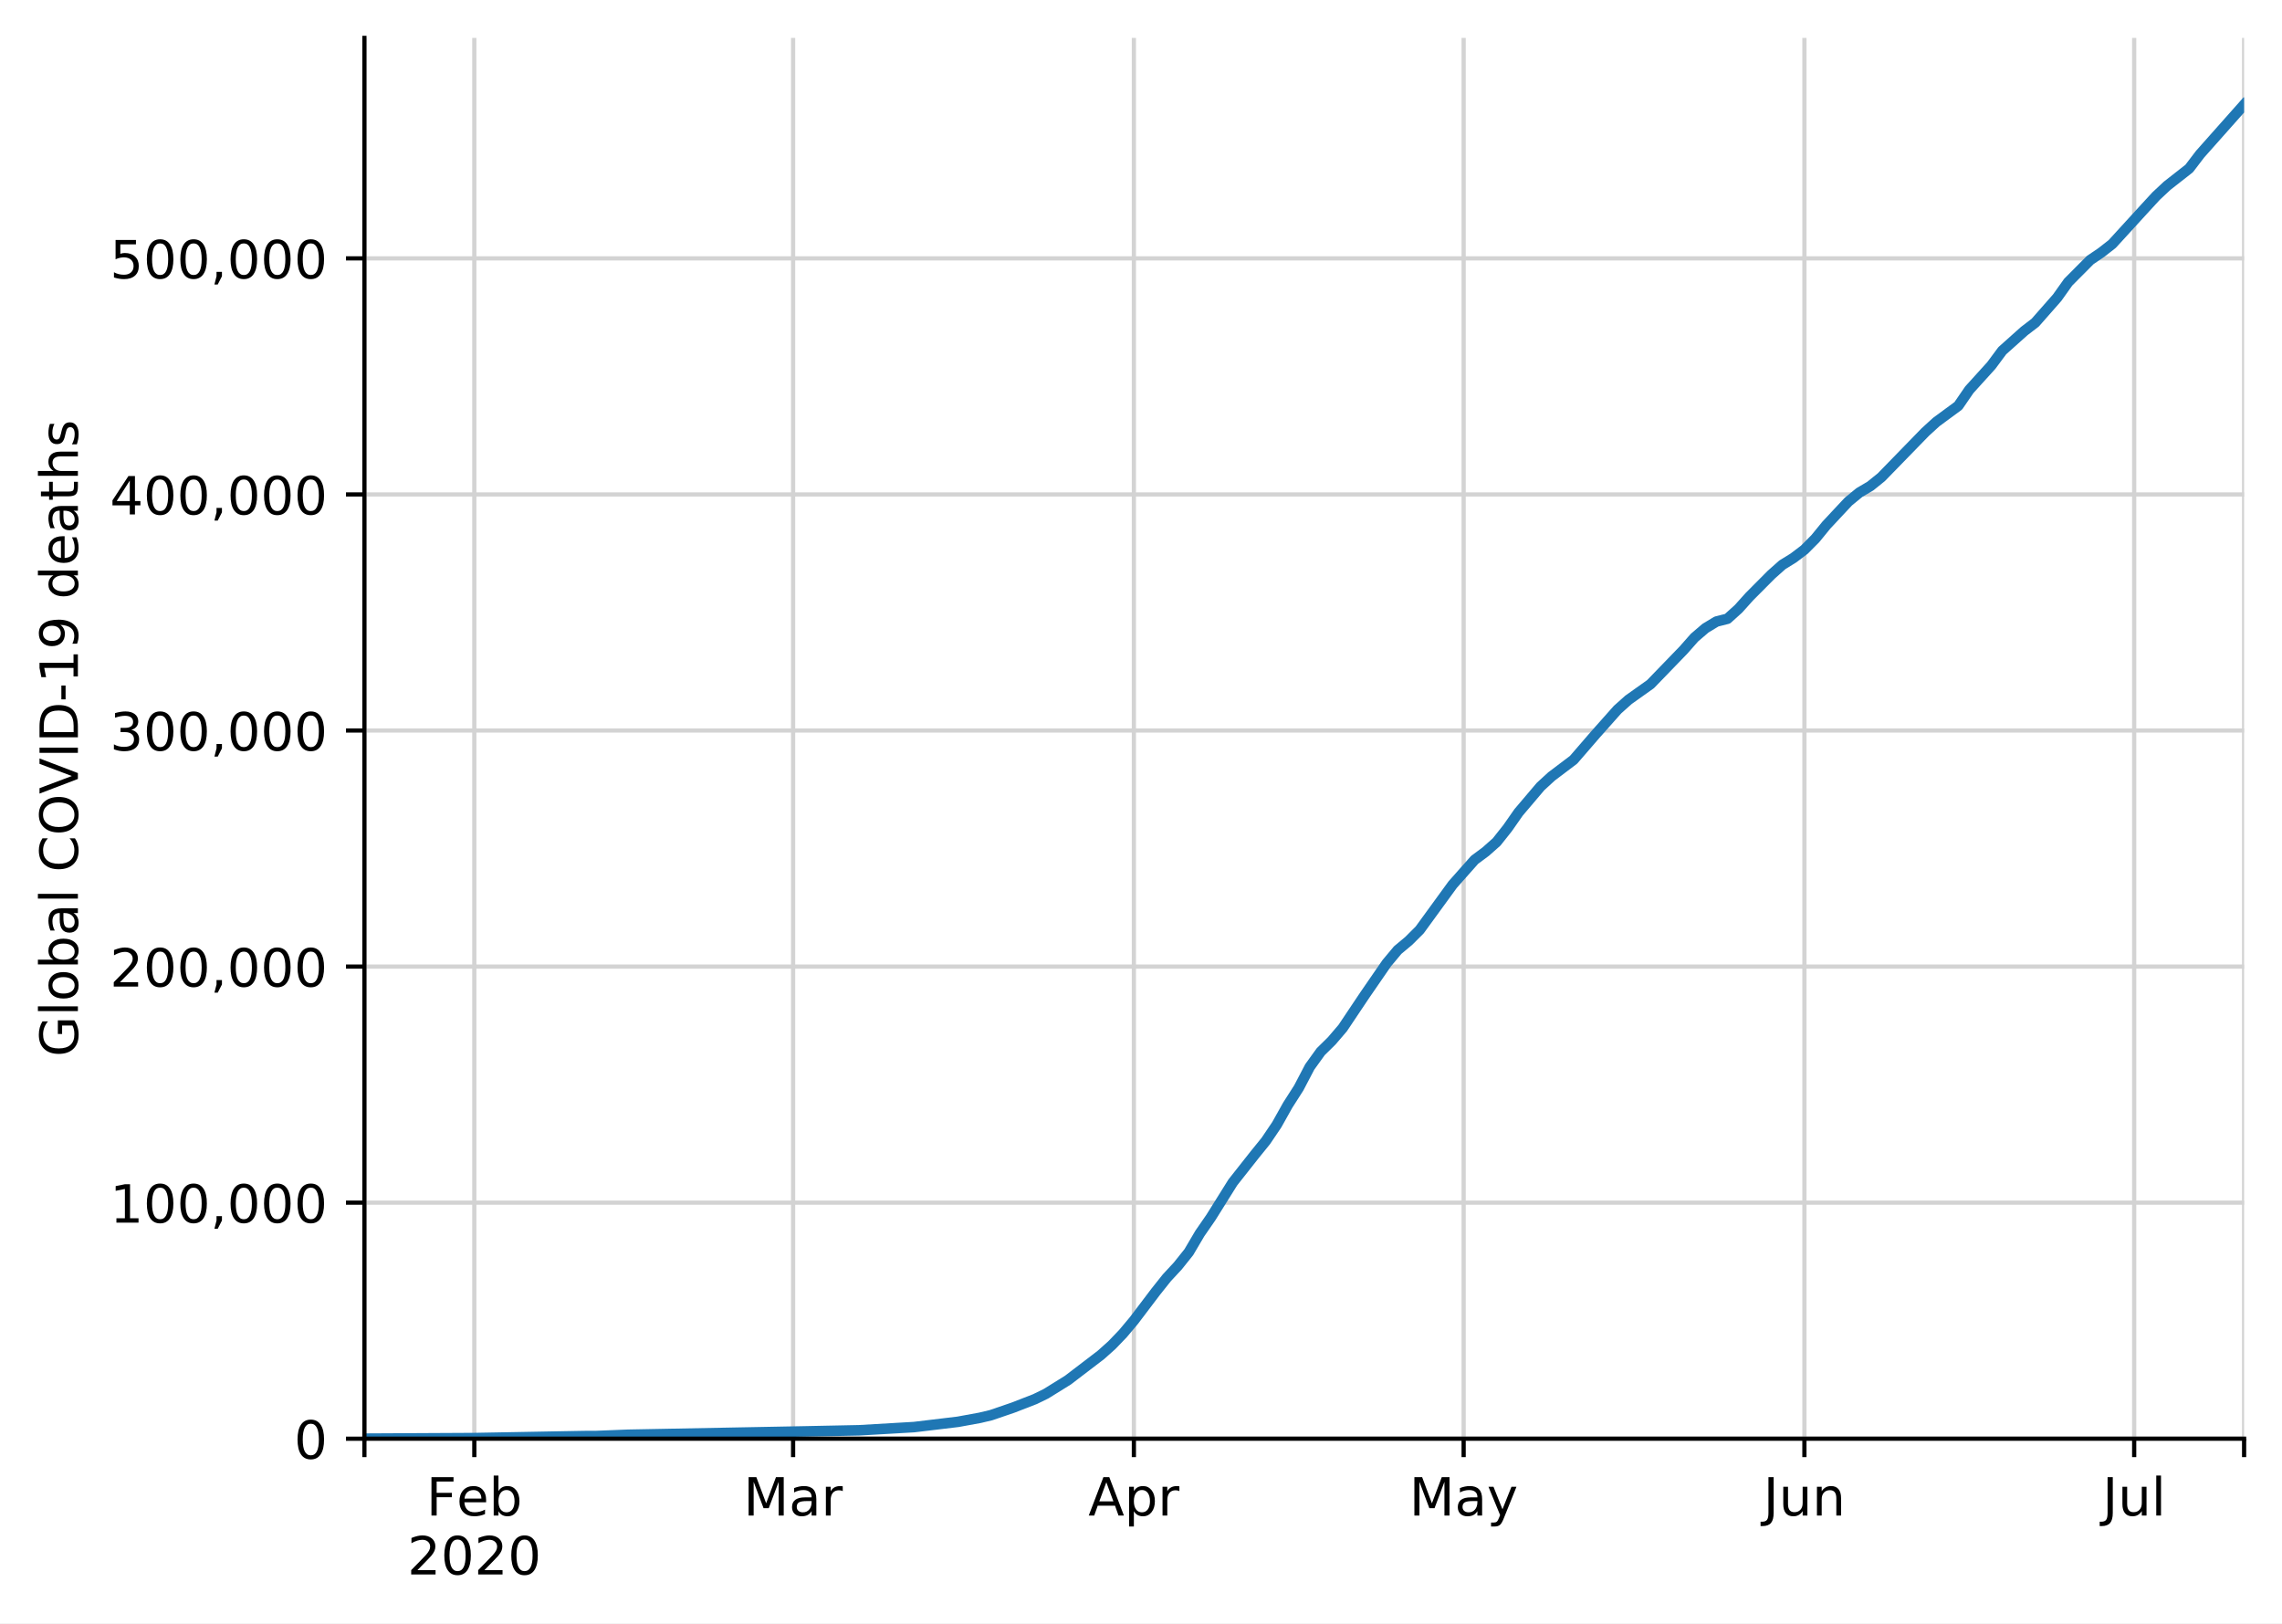
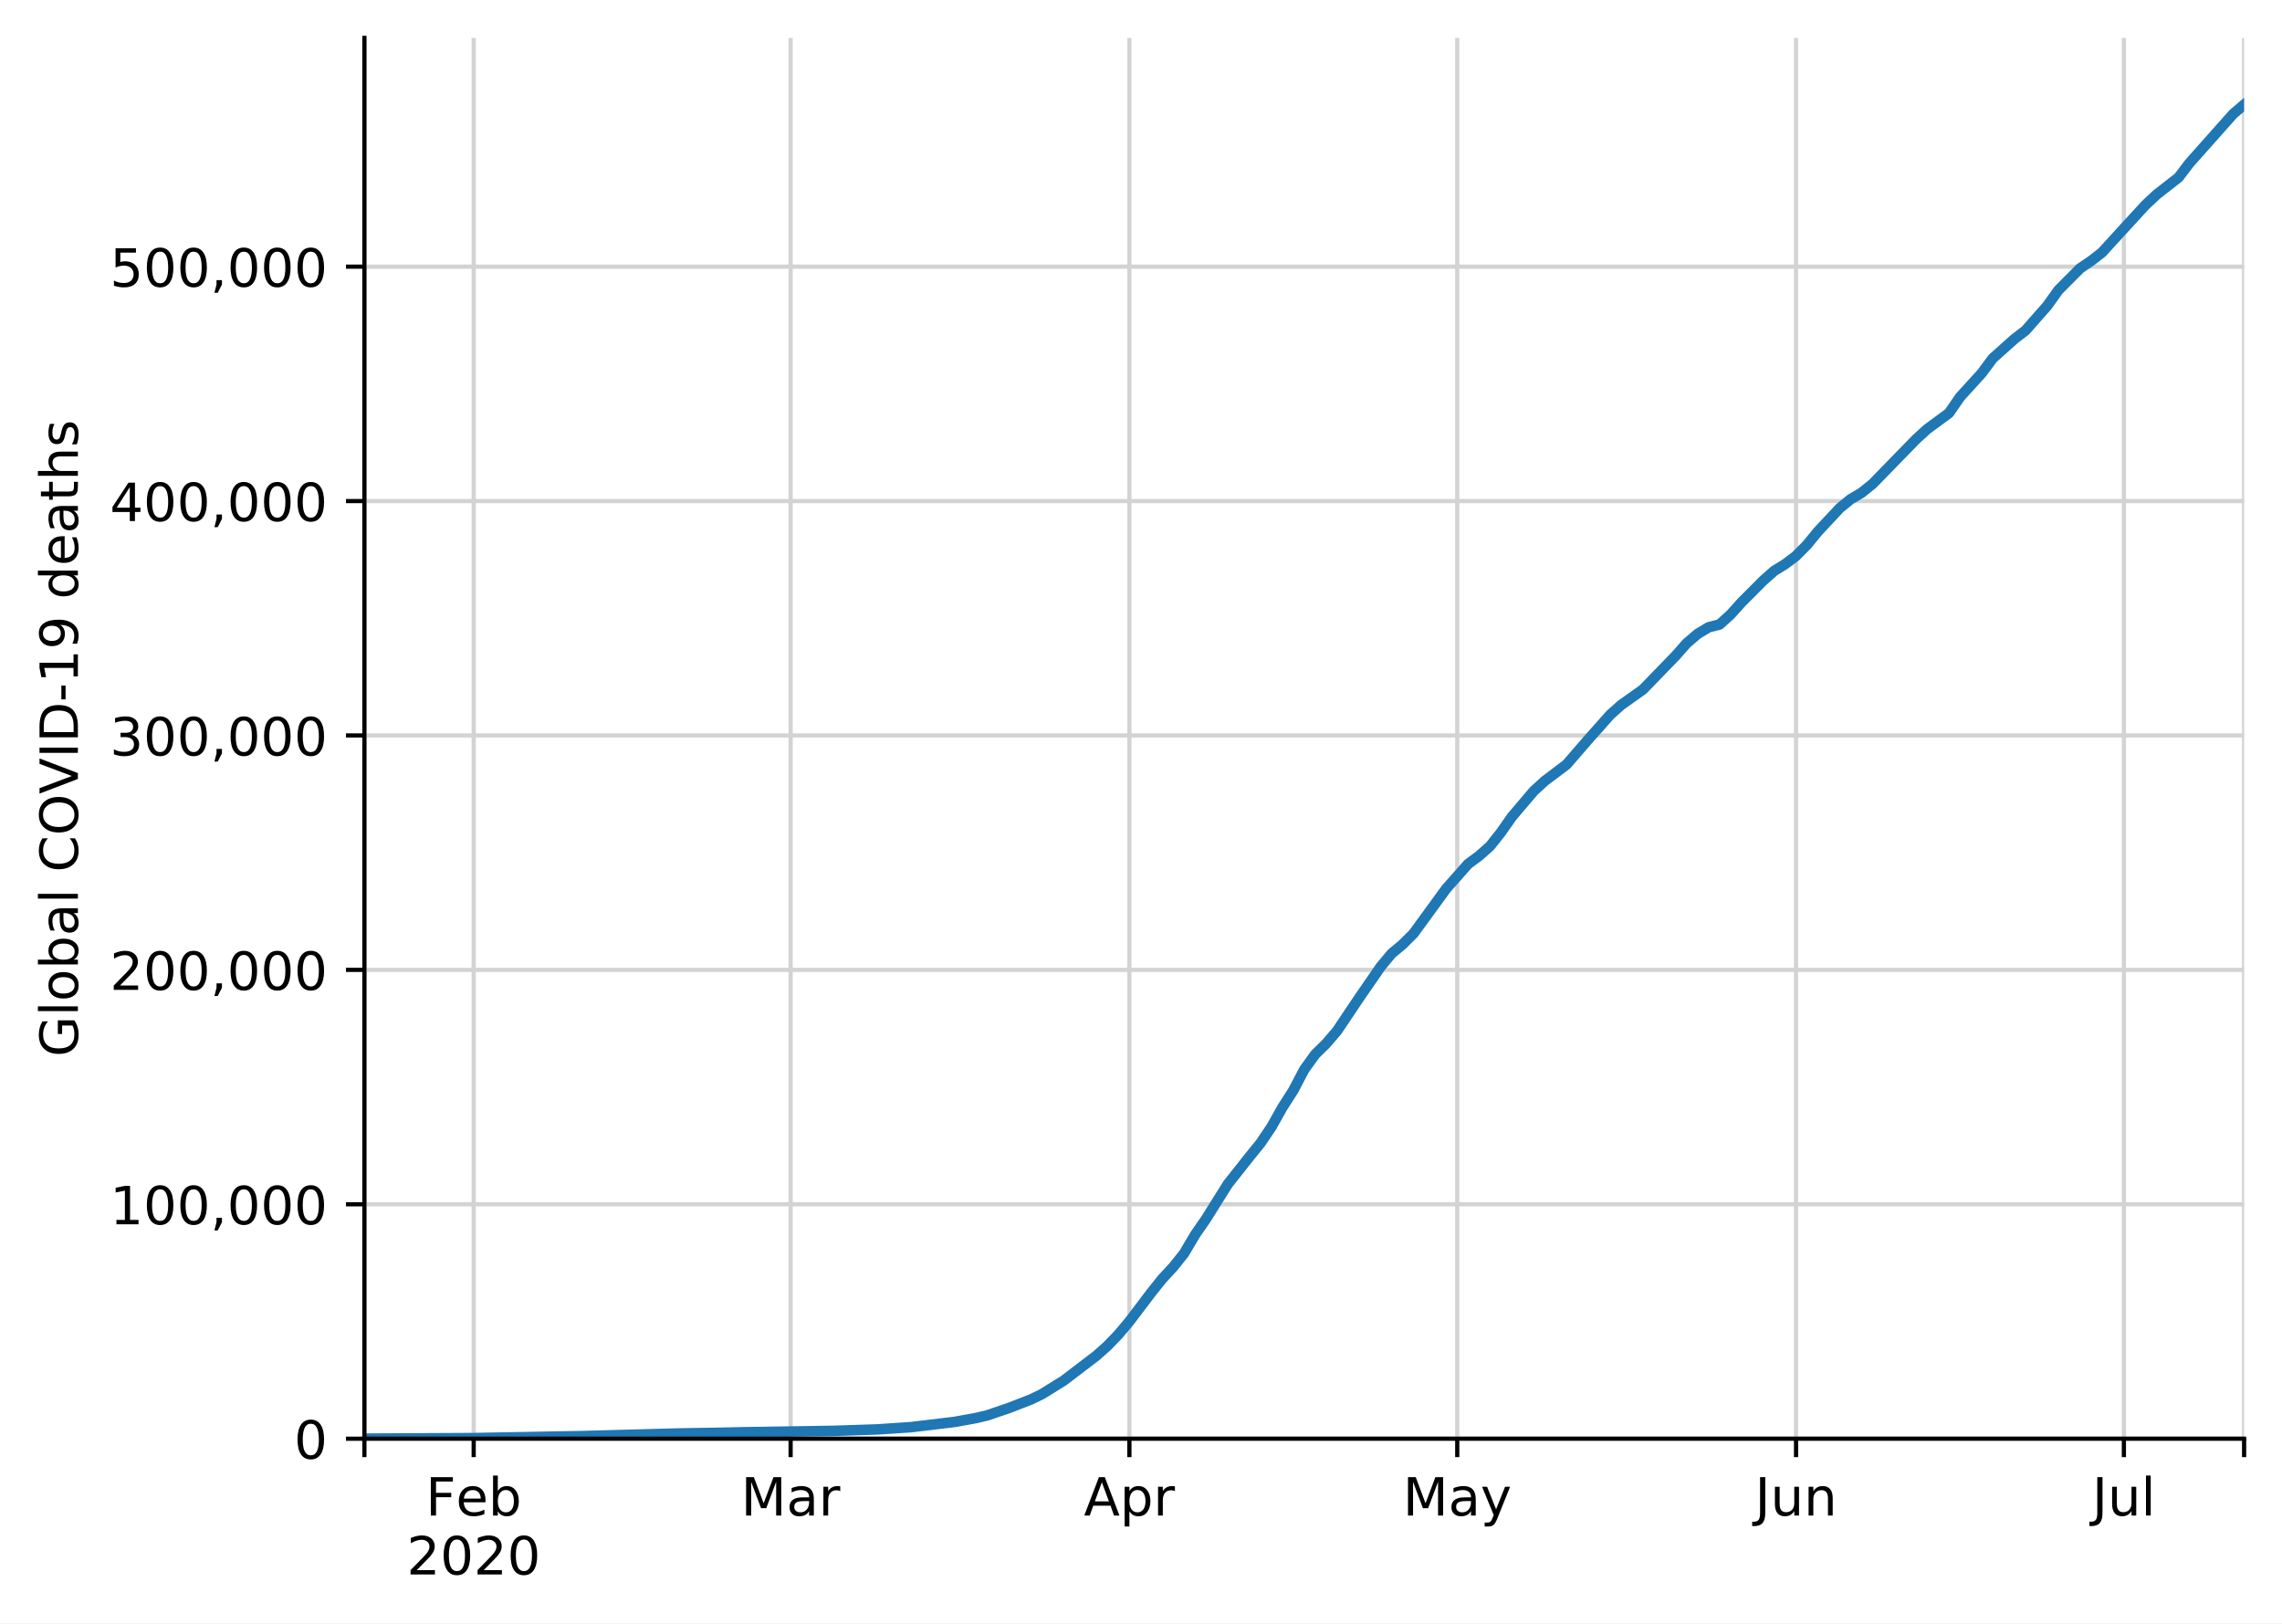
<svg xmlns="http://www.w3.org/2000/svg" xmlns:xlink="http://www.w3.org/1999/xlink" height="308.388pt" version="1.1" viewBox="0 0 433.551 308.388" width="433.551pt">
  <defs>
    <style type="text/css">
*{stroke-linecap:butt;stroke-linejoin:round;}
  </style>
  </defs>
  <g id="figure_1">
    <g id="patch_1">
      <path d="M 0 308.388  L 433.551 308.388  L 433.551 0  L 0 0  z " style="fill:#ffffff;" />
    </g>
    <g id="axes_1">
      <g id="patch_2">
        <path d="M 69.231 273.312  L 426.351 273.312  L 426.351 7.2  L 69.231 7.2  z " style="fill:#ffffff;" />
      </g>
      <g id="matplotlib.axis_1">
        <g id="xtick_1">
          <g id="line2d_1">
-             <path clip-path="url(#p7b73d9410f)" d="M 69.231 273.312  L 69.231 7.2  " style="fill:none;stroke:#d3d3d3;stroke-linecap:square;stroke-width:0.8;" />
+             <path clip-path="url(#pd5f6252652)" d="M 69.231 273.312  L 69.231 7.2  " style="fill:none;stroke:#d3d3d3;stroke-linecap:square;stroke-width:0.8;" />
          </g>
          <g id="line2d_2">
            <defs>
-               <path d="M 0 0  L 0 3.5  " id="m722840b860" style="stroke:#000000;stroke-width:0.8;" />
-             </defs>
-             <g>
-               <use style="stroke:#000000;stroke-width:0.8;" x="69.231" xlink:href="#m722840b860" y="273.312" />
+               <path d="M 0 0  L 0 3.5  " id="m4fcc3f9ef3" style="stroke:#000000;stroke-width:0.8;" />
+             </defs>
+             <g>
+               <use style="stroke:#000000;stroke-width:0.8;" x="69.231" xlink:href="#m4fcc3f9ef3" y="273.312" />
            </g>
          </g>
        </g>
        <g id="xtick_2">
          <g id="line2d_3">
-             <path clip-path="url(#p7b73d9410f)" d="M 90.115 273.312  L 90.115 7.2  " style="fill:none;stroke:#d3d3d3;stroke-linecap:square;stroke-width:0.8;" />
+             <path clip-path="url(#pd5f6252652)" d="M 89.994 273.312  L 89.994 7.2  " style="fill:none;stroke:#d3d3d3;stroke-linecap:square;stroke-width:0.8;" />
          </g>
          <g id="line2d_4">
            <g>
-               <use style="stroke:#000000;stroke-width:0.8;" x="90.115" xlink:href="#m722840b860" y="273.312" />
+               <use style="stroke:#000000;stroke-width:0.8;" x="89.994" xlink:href="#m4fcc3f9ef3" y="273.312" />
            </g>
          </g>
          <g id="text_1">
            <defs>
              <path d="M 9.812 72.906  L 51.703 72.906  L 51.703 64.594  L 19.672 64.594  L 19.672 43.109  L 48.578 43.109  L 48.578 34.812  L 19.672 34.812  L 19.672 0  L 9.812 0  z " id="DejaVuSans-70" />
              <path d="M 56.203 29.594  L 56.203 25.203  L 14.891 25.203  Q 15.484 15.922 20.484 11.062  Q 25.484 6.203 34.422 6.203  Q 39.594 6.203 44.453 7.469  Q 49.312 8.734 54.109 11.281  L 54.109 2.781  Q 49.266 0.734 44.188 -0.344  Q 39.109 -1.422 33.891 -1.422  Q 20.797 -1.422 13.156 6.188  Q 5.516 13.812 5.516 26.812  Q 5.516 40.234 12.766 48.109  Q 20.016 56 32.328 56  Q 43.359 56 49.781 48.891  Q 56.203 41.797 56.203 29.594  z M 47.219 32.234  Q 47.125 39.594 43.094 43.984  Q 39.062 48.391 32.422 48.391  Q 24.906 48.391 20.391 44.141  Q 15.875 39.891 15.188 32.172  z " id="DejaVuSans-101" />
              <path d="M 48.688 27.297  Q 48.688 37.203 44.609 42.844  Q 40.531 48.484 33.406 48.484  Q 26.266 48.484 22.188 42.844  Q 18.109 37.203 18.109 27.297  Q 18.109 17.391 22.188 11.75  Q 26.266 6.109 33.406 6.109  Q 40.531 6.109 44.609 11.75  Q 48.688 17.391 48.688 27.297  z M 18.109 46.391  Q 20.953 51.266 25.266 53.625  Q 29.594 56 35.594 56  Q 45.562 56 51.781 48.094  Q 58.016 40.188 58.016 27.297  Q 58.016 14.406 51.781 6.484  Q 45.562 -1.422 35.594 -1.422  Q 29.594 -1.422 25.266 0.953  Q 20.953 3.328 18.109 8.203  L 18.109 0  L 9.078 0  L 9.078 75.984  L 18.109 75.984  z " id="DejaVuSans-98" />
            </defs>
-             <g transform="translate(80.9928 287.9104)scale(0.1 -0.1)">
+             <g transform="translate(80.87138 287.9104)scale(0.1 -0.1)">
              <use xlink:href="#DejaVuSans-70" />
              <use x="57.441" xlink:href="#DejaVuSans-101" />
              <use x="118.965" xlink:href="#DejaVuSans-98" />
            </g>
            <defs>
              <path d="M 19.188 8.297  L 53.609 8.297  L 53.609 0  L 7.328 0  L 7.328 8.297  Q 12.938 14.109 22.625 23.891  Q 32.328 33.688 34.812 36.531  Q 39.547 41.844 41.422 45.531  Q 43.312 49.219 43.312 52.781  Q 43.312 58.594 39.234 62.25  Q 35.156 65.922 28.609 65.922  Q 23.969 65.922 18.812 64.312  Q 13.672 62.703 7.812 59.422  L 7.812 69.391  Q 13.766 71.781 18.938 73  Q 24.125 74.219 28.422 74.219  Q 39.75 74.219 46.484 68.547  Q 53.219 62.891 53.219 53.422  Q 53.219 48.922 51.531 44.891  Q 49.859 40.875 45.406 35.406  Q 44.188 33.984 37.641 27.219  Q 31.109 20.453 19.188 8.297  z " id="DejaVuSans-50" />
              <path d="M 31.781 66.406  Q 24.172 66.406 20.328 58.906  Q 16.5 51.422 16.5 36.375  Q 16.5 21.391 20.328 13.891  Q 24.172 6.391 31.781 6.391  Q 39.453 6.391 43.281 13.891  Q 47.125 21.391 47.125 36.375  Q 47.125 51.422 43.281 58.906  Q 39.453 66.406 31.781 66.406  z M 31.781 74.219  Q 44.047 74.219 50.516 64.516  Q 56.984 54.828 56.984 36.375  Q 56.984 17.969 50.516 8.266  Q 44.047 -1.422 31.781 -1.422  Q 19.531 -1.422 13.062 8.266  Q 6.594 17.969 6.594 36.375  Q 6.594 54.828 13.062 64.516  Q 19.531 74.219 31.781 74.219  z " id="DejaVuSans-48" />
            </defs>
-             <g transform="translate(77.39046 299.1082)scale(0.1 -0.1)">
+             <g transform="translate(77.26904 299.1082)scale(0.1 -0.1)">
              <use xlink:href="#DejaVuSans-50" />
              <use x="63.623" xlink:href="#DejaVuSans-48" />
              <use x="127.246" xlink:href="#DejaVuSans-50" />
              <use x="190.869" xlink:href="#DejaVuSans-48" />
            </g>
          </g>
        </g>
        <g id="xtick_3">
          <g id="line2d_5">
-             <path clip-path="url(#p7b73d9410f)" d="M 150.68 273.312  L 150.68 7.2  " style="fill:none;stroke:#d3d3d3;stroke-linecap:square;stroke-width:0.8;" />
+             <path clip-path="url(#pd5f6252652)" d="M 150.206 273.312  L 150.206 7.2  " style="fill:none;stroke:#d3d3d3;stroke-linecap:square;stroke-width:0.8;" />
          </g>
          <g id="line2d_6">
            <g>
-               <use style="stroke:#000000;stroke-width:0.8;" x="150.68" xlink:href="#m722840b860" y="273.312" />
+               <use style="stroke:#000000;stroke-width:0.8;" x="150.206" xlink:href="#m4fcc3f9ef3" y="273.312" />
            </g>
          </g>
          <g id="text_2">
            <defs>
              <path d="M 9.812 72.906  L 24.516 72.906  L 43.109 23.297  L 61.812 72.906  L 76.516 72.906  L 76.516 0  L 66.891 0  L 66.891 64.016  L 48.094 14.016  L 38.188 14.016  L 19.391 64.016  L 19.391 0  L 9.812 0  z " id="DejaVuSans-77" />
              <path d="M 34.281 27.484  Q 23.391 27.484 19.188 25  Q 14.984 22.516 14.984 16.5  Q 14.984 11.719 18.141 8.906  Q 21.297 6.109 26.703 6.109  Q 34.188 6.109 38.703 11.406  Q 43.219 16.703 43.219 25.484  L 43.219 27.484  z M 52.203 31.203  L 52.203 0  L 43.219 0  L 43.219 8.297  Q 40.141 3.328 35.547 0.953  Q 30.953 -1.422 24.312 -1.422  Q 15.922 -1.422 10.953 3.297  Q 6 8.016 6 15.922  Q 6 25.141 12.172 29.828  Q 18.359 34.516 30.609 34.516  L 43.219 34.516  L 43.219 35.406  Q 43.219 41.609 39.141 45  Q 35.062 48.391 27.688 48.391  Q 23 48.391 18.547 47.266  Q 14.109 46.141 10.016 43.891  L 10.016 52.203  Q 14.938 54.109 19.578 55.047  Q 24.219 56 28.609 56  Q 40.484 56 46.344 49.844  Q 52.203 43.703 52.203 31.203  z " id="DejaVuSans-97" />
              <path d="M 41.109 46.297  Q 39.594 47.172 37.812 47.578  Q 36.031 48 33.891 48  Q 26.266 48 22.188 43.047  Q 18.109 38.094 18.109 28.812  L 18.109 0  L 9.078 0  L 9.078 54.688  L 18.109 54.688  L 18.109 46.188  Q 20.953 51.172 25.484 53.578  Q 30.031 56 36.531 56  Q 37.453 56 38.578 55.875  Q 39.703 55.766 41.062 55.516  z " id="DejaVuSans-114" />
            </defs>
-             <g transform="translate(141.2461 287.9104)scale(0.1 -0.1)">
+             <g transform="translate(140.7725 287.9104)scale(0.1 -0.1)">
              <use xlink:href="#DejaVuSans-77" />
              <use x="86.279" xlink:href="#DejaVuSans-97" />
              <use x="147.559" xlink:href="#DejaVuSans-114" />
            </g>
          </g>
        </g>
        <g id="xtick_4">
          <g id="line2d_7">
-             <path clip-path="url(#p7b73d9410f)" d="M 215.421 273.312  L 215.421 7.2  " style="fill:none;stroke:#d3d3d3;stroke-linecap:square;stroke-width:0.8;" />
+             <path clip-path="url(#pd5f6252652)" d="M 214.571 273.312  L 214.571 7.2  " style="fill:none;stroke:#d3d3d3;stroke-linecap:square;stroke-width:0.8;" />
          </g>
          <g id="line2d_8">
            <g>
-               <use style="stroke:#000000;stroke-width:0.8;" x="215.421" xlink:href="#m722840b860" y="273.312" />
+               <use style="stroke:#000000;stroke-width:0.8;" x="214.571" xlink:href="#m4fcc3f9ef3" y="273.312" />
            </g>
          </g>
          <g id="text_3">
            <defs>
              <path d="M 34.188 63.188  L 20.797 26.906  L 47.609 26.906  z M 28.609 72.906  L 39.797 72.906  L 67.578 0  L 57.328 0  L 50.688 18.703  L 17.828 18.703  L 11.188 0  L 0.781 0  z " id="DejaVuSans-65" />
              <path d="M 18.109 8.203  L 18.109 -20.797  L 9.078 -20.797  L 9.078 54.688  L 18.109 54.688  L 18.109 46.391  Q 20.953 51.266 25.266 53.625  Q 29.594 56 35.594 56  Q 45.562 56 51.781 48.094  Q 58.016 40.188 58.016 27.297  Q 58.016 14.406 51.781 6.484  Q 45.562 -1.422 35.594 -1.422  Q 29.594 -1.422 25.266 0.953  Q 20.953 3.328 18.109 8.203  z M 48.688 27.297  Q 48.688 37.203 44.609 42.844  Q 40.531 48.484 33.406 48.484  Q 26.266 48.484 22.188 42.844  Q 18.109 37.203 18.109 27.297  Q 18.109 17.391 22.188 11.75  Q 26.266 6.109 33.406 6.109  Q 40.531 6.109 44.609 11.75  Q 48.688 17.391 48.688 27.297  z " id="DejaVuSans-112" />
            </defs>
-             <g transform="translate(206.7707 287.9104)scale(0.1 -0.1)">
+             <g transform="translate(205.9208 287.9104)scale(0.1 -0.1)">
              <use xlink:href="#DejaVuSans-65" />
              <use x="68.408" xlink:href="#DejaVuSans-112" />
              <use x="131.885" xlink:href="#DejaVuSans-114" />
            </g>
          </g>
        </g>
        <g id="xtick_5">
          <g id="line2d_9">
-             <path clip-path="url(#p7b73d9410f)" d="M 278.073 273.312  L 278.073 7.2  " style="fill:none;stroke:#d3d3d3;stroke-linecap:square;stroke-width:0.8;" />
+             <path clip-path="url(#pd5f6252652)" d="M 276.859 273.312  L 276.859 7.2  " style="fill:none;stroke:#d3d3d3;stroke-linecap:square;stroke-width:0.8;" />
          </g>
          <g id="line2d_10">
            <g>
-               <use style="stroke:#000000;stroke-width:0.8;" x="278.073" xlink:href="#m722840b860" y="273.312" />
+               <use style="stroke:#000000;stroke-width:0.8;" x="276.859" xlink:href="#m4fcc3f9ef3" y="273.312" />
            </g>
          </g>
          <g id="text_4">
            <defs>
              <path d="M 32.172 -5.078  Q 28.375 -14.844 24.75 -17.812  Q 21.141 -20.797 15.094 -20.797  L 7.906 -20.797  L 7.906 -13.281  L 13.188 -13.281  Q 16.891 -13.281 18.938 -11.516  Q 21 -9.766 23.484 -3.219  L 25.094 0.875  L 2.984 54.688  L 12.5 54.688  L 29.594 11.922  L 46.688 54.688  L 56.203 54.688  z " id="DejaVuSans-121" />
            </defs>
-             <g transform="translate(267.7359 287.9104)scale(0.1 -0.1)">
+             <g transform="translate(266.5217 287.9104)scale(0.1 -0.1)">
              <use xlink:href="#DejaVuSans-77" />
              <use x="86.279" xlink:href="#DejaVuSans-97" />
              <use x="147.559" xlink:href="#DejaVuSans-121" />
            </g>
          </g>
        </g>
        <g id="xtick_6">
          <g id="line2d_11">
-             <path clip-path="url(#p7b73d9410f)" d="M 342.814 273.312  L 342.814 7.2  " style="fill:none;stroke:#d3d3d3;stroke-linecap:square;stroke-width:0.8;" />
+             <path clip-path="url(#pd5f6252652)" d="M 341.224 273.312  L 341.224 7.2  " style="fill:none;stroke:#d3d3d3;stroke-linecap:square;stroke-width:0.8;" />
          </g>
          <g id="line2d_12">
            <g>
-               <use style="stroke:#000000;stroke-width:0.8;" x="342.814" xlink:href="#m722840b860" y="273.312" />
+               <use style="stroke:#000000;stroke-width:0.8;" x="341.224" xlink:href="#m4fcc3f9ef3" y="273.312" />
            </g>
          </g>
          <g id="text_5">
            <defs>
              <path d="M 9.812 72.906  L 19.672 72.906  L 19.672 5.078  Q 19.672 -8.109 14.672 -14.062  Q 9.672 -20.016 -1.422 -20.016  L -5.172 -20.016  L -5.172 -11.719  L -2.094 -11.719  Q 4.438 -11.719 7.125 -8.047  Q 9.812 -4.391 9.812 5.078  z " id="DejaVuSans-74" />
              <path d="M 8.5 21.578  L 8.5 54.688  L 17.484 54.688  L 17.484 21.922  Q 17.484 14.156 20.5 10.266  Q 23.531 6.391 29.594 6.391  Q 36.859 6.391 41.078 11.031  Q 45.312 15.672 45.312 23.688  L 45.312 54.688  L 54.297 54.688  L 54.297 0  L 45.312 0  L 45.312 8.406  Q 42.047 3.422 37.719 1  Q 33.406 -1.422 27.688 -1.422  Q 18.266 -1.422 13.375 4.438  Q 8.5 10.297 8.5 21.578  z M 31.109 56  z " id="DejaVuSans-117" />
              <path d="M 54.891 33.016  L 54.891 0  L 45.906 0  L 45.906 32.719  Q 45.906 40.484 42.875 44.328  Q 39.844 48.188 33.797 48.188  Q 26.516 48.188 22.312 43.547  Q 18.109 38.922 18.109 30.906  L 18.109 0  L 9.078 0  L 9.078 54.688  L 18.109 54.688  L 18.109 46.188  Q 21.344 51.125 25.703 53.562  Q 30.078 56 35.797 56  Q 45.219 56 50.047 50.172  Q 54.891 44.344 54.891 33.016  z " id="DejaVuSans-110" />
            </defs>
-             <g transform="translate(335.0019 287.9104)scale(0.1 -0.1)">
+             <g transform="translate(333.4113 287.9104)scale(0.1 -0.1)">
              <use xlink:href="#DejaVuSans-74" />
              <use x="29.492" xlink:href="#DejaVuSans-117" />
              <use x="92.871" xlink:href="#DejaVuSans-110" />
            </g>
          </g>
        </g>
        <g id="xtick_7">
          <g id="line2d_13">
-             <path clip-path="url(#p7b73d9410f)" d="M 405.467 273.312  L 405.467 7.2  " style="fill:none;stroke:#d3d3d3;stroke-linecap:square;stroke-width:0.8;" />
+             <path clip-path="url(#pd5f6252652)" d="M 403.512 273.312  L 403.512 7.2  " style="fill:none;stroke:#d3d3d3;stroke-linecap:square;stroke-width:0.8;" />
          </g>
          <g id="line2d_14">
            <g>
-               <use style="stroke:#000000;stroke-width:0.8;" x="405.467" xlink:href="#m722840b860" y="273.312" />
+               <use style="stroke:#000000;stroke-width:0.8;" x="403.512" xlink:href="#m4fcc3f9ef3" y="273.312" />
            </g>
          </g>
          <g id="text_6">
            <defs>
              <path d="M 9.422 75.984  L 18.406 75.984  L 18.406 0  L 9.422 0  z " id="DejaVuSans-108" />
            </defs>
-             <g transform="translate(399.4342 287.9104)scale(0.1 -0.1)">
+             <g transform="translate(397.4794 287.9104)scale(0.1 -0.1)">
              <use xlink:href="#DejaVuSans-74" />
              <use x="29.492" xlink:href="#DejaVuSans-117" />
              <use x="92.871" xlink:href="#DejaVuSans-108" />
            </g>
          </g>
        </g>
        <g id="xtick_8">
          <g id="line2d_15">
-             <path clip-path="url(#p7b73d9410f)" d="M 426.351 273.312  L 426.351 7.2  " style="fill:none;stroke:#d3d3d3;stroke-linecap:square;stroke-width:0.8;" />
+             <path clip-path="url(#pd5f6252652)" d="M 426.351 273.312  L 426.351 7.2  " style="fill:none;stroke:#d3d3d3;stroke-linecap:square;stroke-width:0.8;" />
          </g>
          <g id="line2d_16">
            <g>
-               <use style="stroke:#000000;stroke-width:0.8;" x="426.351" xlink:href="#m722840b860" y="273.312" />
+               <use style="stroke:#000000;stroke-width:0.8;" x="426.351" xlink:href="#m4fcc3f9ef3" y="273.312" />
            </g>
          </g>
        </g>
      </g>
      <g id="matplotlib.axis_2">
        <g id="ytick_1">
          <g id="line2d_17">
-             <path clip-path="url(#p7b73d9410f)" d="M 69.231 273.312  L 426.351 273.312  " style="fill:none;stroke:#d3d3d3;stroke-linecap:square;stroke-width:0.8;" />
+             <path clip-path="url(#pd5f6252652)" d="M 69.231 273.312  L 426.351 273.312  " style="fill:none;stroke:#d3d3d3;stroke-linecap:square;stroke-width:0.8;" />
          </g>
          <g id="line2d_18">
            <defs>
-               <path d="M 0 0  L -3.5 0  " id="mc4f6169b82" style="stroke:#000000;stroke-width:0.8;" />
-             </defs>
-             <g>
-               <use style="stroke:#000000;stroke-width:0.8;" x="69.231" xlink:href="#mc4f6169b82" y="273.312" />
+               <path d="M 0 0  L -3.5 0  " id="m5f1caf771f" style="stroke:#000000;stroke-width:0.8;" />
+             </defs>
+             <g>
+               <use style="stroke:#000000;stroke-width:0.8;" x="69.231" xlink:href="#m5f1caf771f" y="273.312" />
            </g>
          </g>
          <g id="text_7">
            <g transform="translate(55.86875 277.1112)scale(0.1 -0.1)">
              <use xlink:href="#DejaVuSans-48" />
            </g>
          </g>
        </g>
        <g id="ytick_2">
          <g id="line2d_19">
-             <path clip-path="url(#p7b73d9410f)" d="M 69.231 228.466  L 426.351 228.466  " style="fill:none;stroke:#d3d3d3;stroke-linecap:square;stroke-width:0.8;" />
+             <path clip-path="url(#pd5f6252652)" d="M 69.231 228.781  L 426.351 228.781  " style="fill:none;stroke:#d3d3d3;stroke-linecap:square;stroke-width:0.8;" />
          </g>
          <g id="line2d_20">
            <g>
-               <use style="stroke:#000000;stroke-width:0.8;" x="69.231" xlink:href="#mc4f6169b82" y="228.466" />
+               <use style="stroke:#000000;stroke-width:0.8;" x="69.231" xlink:href="#m5f1caf771f" y="228.781" />
            </g>
          </g>
          <g id="text_8">
            <defs>
              <path d="M 12.406 8.297  L 28.516 8.297  L 28.516 63.922  L 10.984 60.406  L 10.984 69.391  L 28.422 72.906  L 38.281 72.906  L 38.281 8.297  L 54.391 8.297  L 54.391 0  L 12.406 0  z " id="DejaVuSans-49" />
              <path d="M 11.719 12.406  L 22.016 12.406  L 22.016 4  L 14.016 -11.625  L 7.719 -11.625  L 11.719 4  z " id="DejaVuSans-44" />
            </defs>
-             <g transform="translate(20.87813 232.2655)scale(0.1 -0.1)">
+             <g transform="translate(20.87813 232.5799)scale(0.1 -0.1)">
              <use xlink:href="#DejaVuSans-49" />
              <use x="63.623" xlink:href="#DejaVuSans-48" />
              <use x="127.246" xlink:href="#DejaVuSans-48" />
              <use x="190.869" xlink:href="#DejaVuSans-44" />
              <use x="222.656" xlink:href="#DejaVuSans-48" />
              <use x="286.279" xlink:href="#DejaVuSans-48" />
              <use x="349.902" xlink:href="#DejaVuSans-48" />
            </g>
          </g>
        </g>
        <g id="ytick_3">
          <g id="line2d_21">
-             <path clip-path="url(#p7b73d9410f)" d="M 69.231 183.621  L 426.351 183.621  " style="fill:none;stroke:#d3d3d3;stroke-linecap:square;stroke-width:0.8;" />
+             <path clip-path="url(#pd5f6252652)" d="M 69.231 184.249  L 426.351 184.249  " style="fill:none;stroke:#d3d3d3;stroke-linecap:square;stroke-width:0.8;" />
          </g>
          <g id="line2d_22">
            <g>
-               <use style="stroke:#000000;stroke-width:0.8;" x="69.231" xlink:href="#mc4f6169b82" y="183.621" />
+               <use style="stroke:#000000;stroke-width:0.8;" x="69.231" xlink:href="#m5f1caf771f" y="184.249" />
            </g>
          </g>
          <g id="text_9">
-             <g transform="translate(20.87813 187.4197)scale(0.1 -0.1)">
+             <g transform="translate(20.87813 188.0485)scale(0.1 -0.1)">
              <use xlink:href="#DejaVuSans-50" />
              <use x="63.623" xlink:href="#DejaVuSans-48" />
              <use x="127.246" xlink:href="#DejaVuSans-48" />
              <use x="190.869" xlink:href="#DejaVuSans-44" />
              <use x="222.656" xlink:href="#DejaVuSans-48" />
              <use x="286.279" xlink:href="#DejaVuSans-48" />
              <use x="349.902" xlink:href="#DejaVuSans-48" />
            </g>
          </g>
        </g>
        <g id="ytick_4">
          <g id="line2d_23">
-             <path clip-path="url(#p7b73d9410f)" d="M 69.231 138.775  L 426.351 138.775  " style="fill:none;stroke:#d3d3d3;stroke-linecap:square;stroke-width:0.8;" />
+             <path clip-path="url(#pd5f6252652)" d="M 69.231 139.718  L 426.351 139.718  " style="fill:none;stroke:#d3d3d3;stroke-linecap:square;stroke-width:0.8;" />
          </g>
          <g id="line2d_24">
            <g>
-               <use style="stroke:#000000;stroke-width:0.8;" x="69.231" xlink:href="#mc4f6169b82" y="138.775" />
+               <use style="stroke:#000000;stroke-width:0.8;" x="69.231" xlink:href="#m5f1caf771f" y="139.718" />
            </g>
          </g>
          <g id="text_10">
            <defs>
              <path d="M 40.578 39.312  Q 47.656 37.797 51.625 33  Q 55.609 28.219 55.609 21.188  Q 55.609 10.406 48.188 4.484  Q 40.766 -1.422 27.094 -1.422  Q 22.516 -1.422 17.656 -0.516  Q 12.797 0.391 7.625 2.203  L 7.625 11.719  Q 11.719 9.328 16.594 8.109  Q 21.484 6.891 26.812 6.891  Q 36.078 6.891 40.938 10.547  Q 45.797 14.203 45.797 21.188  Q 45.797 27.641 41.281 31.266  Q 36.766 34.906 28.719 34.906  L 20.219 34.906  L 20.219 43.016  L 29.109 43.016  Q 36.375 43.016 40.234 45.922  Q 44.094 48.828 44.094 54.297  Q 44.094 59.906 40.109 62.906  Q 36.141 65.922 28.719 65.922  Q 24.656 65.922 20.016 65.031  Q 15.375 64.156 9.812 62.312  L 9.812 71.094  Q 15.438 72.656 20.344 73.438  Q 25.25 74.219 29.594 74.219  Q 40.828 74.219 47.359 69.109  Q 53.906 64.016 53.906 55.328  Q 53.906 49.266 50.438 45.094  Q 46.969 40.922 40.578 39.312  z " id="DejaVuSans-51" />
            </defs>
-             <g transform="translate(20.87813 142.574)scale(0.1 -0.1)">
+             <g transform="translate(20.87813 143.5172)scale(0.1 -0.1)">
              <use xlink:href="#DejaVuSans-51" />
              <use x="63.623" xlink:href="#DejaVuSans-48" />
              <use x="127.246" xlink:href="#DejaVuSans-48" />
              <use x="190.869" xlink:href="#DejaVuSans-44" />
              <use x="222.656" xlink:href="#DejaVuSans-48" />
              <use x="286.279" xlink:href="#DejaVuSans-48" />
              <use x="349.902" xlink:href="#DejaVuSans-48" />
            </g>
          </g>
        </g>
        <g id="ytick_5">
          <g id="line2d_25">
-             <path clip-path="url(#p7b73d9410f)" d="M 69.231 93.929  L 426.351 93.929  " style="fill:none;stroke:#d3d3d3;stroke-linecap:square;stroke-width:0.8;" />
+             <path clip-path="url(#pd5f6252652)" d="M 69.231 95.187  L 426.351 95.187  " style="fill:none;stroke:#d3d3d3;stroke-linecap:square;stroke-width:0.8;" />
          </g>
          <g id="line2d_26">
            <g>
-               <use style="stroke:#000000;stroke-width:0.8;" x="69.231" xlink:href="#mc4f6169b82" y="93.929" />
+               <use style="stroke:#000000;stroke-width:0.8;" x="69.231" xlink:href="#m5f1caf771f" y="95.187" />
            </g>
          </g>
          <g id="text_11">
            <defs>
              <path d="M 37.797 64.312  L 12.891 25.391  L 37.797 25.391  z M 35.203 72.906  L 47.609 72.906  L 47.609 25.391  L 58.016 25.391  L 58.016 17.188  L 47.609 17.188  L 47.609 0  L 37.797 0  L 37.797 17.188  L 4.891 17.188  L 4.891 26.703  z " id="DejaVuSans-52" />
            </defs>
-             <g transform="translate(20.87813 97.72823)scale(0.1 -0.1)">
+             <g transform="translate(20.87813 98.98583)scale(0.1 -0.1)">
              <use xlink:href="#DejaVuSans-52" />
              <use x="63.623" xlink:href="#DejaVuSans-48" />
              <use x="127.246" xlink:href="#DejaVuSans-48" />
              <use x="190.869" xlink:href="#DejaVuSans-44" />
              <use x="222.656" xlink:href="#DejaVuSans-48" />
              <use x="286.279" xlink:href="#DejaVuSans-48" />
              <use x="349.902" xlink:href="#DejaVuSans-48" />
            </g>
          </g>
        </g>
        <g id="ytick_6">
          <g id="line2d_27">
-             <path clip-path="url(#p7b73d9410f)" d="M 69.231 49.083  L 426.351 49.083  " style="fill:none;stroke:#d3d3d3;stroke-linecap:square;stroke-width:0.8;" />
+             <path clip-path="url(#pd5f6252652)" d="M 69.231 50.655  L 426.351 50.655  " style="fill:none;stroke:#d3d3d3;stroke-linecap:square;stroke-width:0.8;" />
          </g>
          <g id="line2d_28">
            <g>
-               <use style="stroke:#000000;stroke-width:0.8;" x="69.231" xlink:href="#mc4f6169b82" y="49.083" />
+               <use style="stroke:#000000;stroke-width:0.8;" x="69.231" xlink:href="#m5f1caf771f" y="50.655" />
            </g>
          </g>
          <g id="text_12">
            <defs>
              <path d="M 10.797 72.906  L 49.516 72.906  L 49.516 64.594  L 19.828 64.594  L 19.828 46.734  Q 21.969 47.469 24.109 47.828  Q 26.266 48.188 28.422 48.188  Q 40.625 48.188 47.75 41.5  Q 54.891 34.812 54.891 23.391  Q 54.891 11.625 47.562 5.094  Q 40.234 -1.422 26.906 -1.422  Q 22.312 -1.422 17.547 -0.641  Q 12.797 0.141 7.719 1.703  L 7.719 11.625  Q 12.109 9.234 16.797 8.062  Q 21.484 6.891 26.703 6.891  Q 35.156 6.891 40.078 11.328  Q 45.016 15.766 45.016 23.391  Q 45.016 31 40.078 35.438  Q 35.156 39.891 26.703 39.891  Q 22.75 39.891 18.812 39.016  Q 14.891 38.141 10.797 36.281  z " id="DejaVuSans-53" />
            </defs>
-             <g transform="translate(20.87813 52.88248)scale(0.1 -0.1)">
+             <g transform="translate(20.87813 54.45449)scale(0.1 -0.1)">
              <use xlink:href="#DejaVuSans-53" />
              <use x="63.623" xlink:href="#DejaVuSans-48" />
              <use x="127.246" xlink:href="#DejaVuSans-48" />
              <use x="190.869" xlink:href="#DejaVuSans-44" />
              <use x="222.656" xlink:href="#DejaVuSans-48" />
              <use x="286.279" xlink:href="#DejaVuSans-48" />
              <use x="349.902" xlink:href="#DejaVuSans-48" />
            </g>
          </g>
        </g>
        <g id="text_13">
          <defs>
            <path d="M 59.516 10.406  L 59.516 29.984  L 43.406 29.984  L 43.406 38.094  L 69.281 38.094  L 69.281 6.781  Q 63.578 2.734 56.688 0.656  Q 49.812 -1.422 42 -1.422  Q 24.906 -1.422 15.25 8.562  Q 5.609 18.562 5.609 36.375  Q 5.609 54.25 15.25 64.234  Q 24.906 74.219 42 74.219  Q 49.125 74.219 55.547 72.453  Q 61.969 70.703 67.391 67.281  L 67.391 56.781  Q 61.922 61.422 55.766 63.766  Q 49.609 66.109 42.828 66.109  Q 29.438 66.109 22.719 58.641  Q 16.016 51.172 16.016 36.375  Q 16.016 21.625 22.719 14.156  Q 29.438 6.688 42.828 6.688  Q 48.047 6.688 52.141 7.594  Q 56.25 8.5 59.516 10.406  z " id="DejaVuSans-71" />
            <path d="M 30.609 48.391  Q 23.391 48.391 19.188 42.75  Q 14.984 37.109 14.984 27.297  Q 14.984 17.484 19.156 11.844  Q 23.344 6.203 30.609 6.203  Q 37.797 6.203 41.984 11.859  Q 46.188 17.531 46.188 27.297  Q 46.188 37.016 41.984 42.703  Q 37.797 48.391 30.609 48.391  z M 30.609 56  Q 42.328 56 49.016 48.375  Q 55.719 40.766 55.719 27.297  Q 55.719 13.875 49.016 6.219  Q 42.328 -1.422 30.609 -1.422  Q 18.844 -1.422 12.172 6.219  Q 5.516 13.875 5.516 27.297  Q 5.516 40.766 12.172 48.375  Q 18.844 56 30.609 56  z " id="DejaVuSans-111" />
            <path id="DejaVuSans-32" />
            <path d="M 64.406 67.281  L 64.406 56.891  Q 59.422 61.531 53.781 63.812  Q 48.141 66.109 41.797 66.109  Q 29.297 66.109 22.656 58.469  Q 16.016 50.828 16.016 36.375  Q 16.016 21.969 22.656 14.328  Q 29.297 6.688 41.797 6.688  Q 48.141 6.688 53.781 8.984  Q 59.422 11.281 64.406 15.922  L 64.406 5.609  Q 59.234 2.094 53.438 0.328  Q 47.656 -1.422 41.219 -1.422  Q 24.656 -1.422 15.125 8.703  Q 5.609 18.844 5.609 36.375  Q 5.609 53.953 15.125 64.078  Q 24.656 74.219 41.219 74.219  Q 47.75 74.219 53.531 72.484  Q 59.328 70.75 64.406 67.281  z " id="DejaVuSans-67" />
            <path d="M 39.406 66.219  Q 28.656 66.219 22.328 58.203  Q 16.016 50.203 16.016 36.375  Q 16.016 22.609 22.328 14.594  Q 28.656 6.594 39.406 6.594  Q 50.141 6.594 56.422 14.594  Q 62.703 22.609 62.703 36.375  Q 62.703 50.203 56.422 58.203  Q 50.141 66.219 39.406 66.219  z M 39.406 74.219  Q 54.734 74.219 63.906 63.938  Q 73.094 53.656 73.094 36.375  Q 73.094 19.141 63.906 8.859  Q 54.734 -1.422 39.406 -1.422  Q 24.031 -1.422 14.812 8.828  Q 5.609 19.094 5.609 36.375  Q 5.609 53.656 14.812 63.938  Q 24.031 74.219 39.406 74.219  z " id="DejaVuSans-79" />
            <path d="M 28.609 0  L 0.781 72.906  L 11.078 72.906  L 34.188 11.531  L 57.328 72.906  L 67.578 72.906  L 39.797 0  z " id="DejaVuSans-86" />
            <path d="M 9.812 72.906  L 19.672 72.906  L 19.672 0  L 9.812 0  z " id="DejaVuSans-73" />
            <path d="M 19.672 64.797  L 19.672 8.109  L 31.594 8.109  Q 46.688 8.109 53.688 14.938  Q 60.688 21.781 60.688 36.531  Q 60.688 51.172 53.688 57.984  Q 46.688 64.797 31.594 64.797  z M 9.812 72.906  L 30.078 72.906  Q 51.266 72.906 61.172 64.094  Q 71.094 55.281 71.094 36.531  Q 71.094 17.672 61.125 8.828  Q 51.172 0 30.078 0  L 9.812 0  z " id="DejaVuSans-68" />
            <path d="M 4.891 31.391  L 31.203 31.391  L 31.203 23.391  L 4.891 23.391  z " id="DejaVuSans-45" />
            <path d="M 10.984 1.516  L 10.984 10.5  Q 14.703 8.734 18.5 7.812  Q 22.312 6.891 25.984 6.891  Q 35.75 6.891 40.891 13.453  Q 46.047 20.016 46.781 33.406  Q 43.953 29.203 39.594 26.953  Q 35.25 24.703 29.984 24.703  Q 19.047 24.703 12.672 31.312  Q 6.297 37.938 6.297 49.422  Q 6.297 60.641 12.938 67.422  Q 19.578 74.219 30.609 74.219  Q 43.266 74.219 49.922 64.516  Q 56.594 54.828 56.594 36.375  Q 56.594 19.141 48.406 8.859  Q 40.234 -1.422 26.422 -1.422  Q 22.703 -1.422 18.891 -0.688  Q 15.094 0.047 10.984 1.516  z M 30.609 32.422  Q 37.25 32.422 41.125 36.953  Q 45.016 41.5 45.016 49.422  Q 45.016 57.281 41.125 61.844  Q 37.25 66.406 30.609 66.406  Q 23.969 66.406 20.094 61.844  Q 16.219 57.281 16.219 49.422  Q 16.219 41.5 20.094 36.953  Q 23.969 32.422 30.609 32.422  z " id="DejaVuSans-57" />
            <path d="M 45.406 46.391  L 45.406 75.984  L 54.391 75.984  L 54.391 0  L 45.406 0  L 45.406 8.203  Q 42.578 3.328 38.25 0.953  Q 33.938 -1.422 27.875 -1.422  Q 17.969 -1.422 11.734 6.484  Q 5.516 14.406 5.516 27.297  Q 5.516 40.188 11.734 48.094  Q 17.969 56 27.875 56  Q 33.938 56 38.25 53.625  Q 42.578 51.266 45.406 46.391  z M 14.797 27.297  Q 14.797 17.391 18.875 11.75  Q 22.953 6.109 30.078 6.109  Q 37.203 6.109 41.297 11.75  Q 45.406 17.391 45.406 27.297  Q 45.406 37.203 41.297 42.844  Q 37.203 48.484 30.078 48.484  Q 22.953 48.484 18.875 42.844  Q 14.797 37.203 14.797 27.297  z " id="DejaVuSans-100" />
            <path d="M 18.312 70.219  L 18.312 54.688  L 36.812 54.688  L 36.812 47.703  L 18.312 47.703  L 18.312 18.016  Q 18.312 11.328 20.141 9.422  Q 21.969 7.516 27.594 7.516  L 36.812 7.516  L 36.812 0  L 27.594 0  Q 17.188 0 13.234 3.875  Q 9.281 7.766 9.281 18.016  L 9.281 47.703  L 2.688 47.703  L 2.688 54.688  L 9.281 54.688  L 9.281 70.219  z " id="DejaVuSans-116" />
            <path d="M 54.891 33.016  L 54.891 0  L 45.906 0  L 45.906 32.719  Q 45.906 40.484 42.875 44.328  Q 39.844 48.188 33.797 48.188  Q 26.516 48.188 22.312 43.547  Q 18.109 38.922 18.109 30.906  L 18.109 0  L 9.078 0  L 9.078 75.984  L 18.109 75.984  L 18.109 46.188  Q 21.344 51.125 25.703 53.562  Q 30.078 56 35.797 56  Q 45.219 56 50.047 50.172  Q 54.891 44.344 54.891 33.016  z " id="DejaVuSans-104" />
            <path d="M 44.281 53.078  L 44.281 44.578  Q 40.484 46.531 36.375 47.5  Q 32.281 48.484 27.875 48.484  Q 21.188 48.484 17.844 46.438  Q 14.5 44.391 14.5 40.281  Q 14.5 37.156 16.891 35.375  Q 19.281 33.594 26.516 31.984  L 29.594 31.297  Q 39.156 29.25 43.188 25.516  Q 47.219 21.781 47.219 15.094  Q 47.219 7.469 41.188 3.016  Q 35.156 -1.422 24.609 -1.422  Q 20.219 -1.422 15.453 -0.562  Q 10.688 0.297 5.422 2  L 5.422 11.281  Q 10.406 8.688 15.234 7.391  Q 20.062 6.109 24.812 6.109  Q 31.156 6.109 34.562 8.281  Q 37.984 10.453 37.984 14.406  Q 37.984 18.062 35.516 20.016  Q 33.062 21.969 24.703 23.781  L 21.578 24.516  Q 13.234 26.266 9.516 29.906  Q 5.812 33.547 5.812 39.891  Q 5.812 47.609 11.281 51.797  Q 16.75 56 26.812 56  Q 31.781 56 36.172 55.266  Q 40.578 54.547 44.281 53.078  z " id="DejaVuSans-115" />
          </defs>
          <g transform="translate(14.79844 200.7708)rotate(-90)scale(0.1 -0.1)">
            <use xlink:href="#DejaVuSans-71" />
            <use x="77.49" xlink:href="#DejaVuSans-108" />
            <use x="105.273" xlink:href="#DejaVuSans-111" />
            <use x="166.455" xlink:href="#DejaVuSans-98" />
            <use x="229.932" xlink:href="#DejaVuSans-97" />
            <use x="291.211" xlink:href="#DejaVuSans-108" />
            <use x="318.994" xlink:href="#DejaVuSans-32" />
            <use x="350.781" xlink:href="#DejaVuSans-67" />
            <use x="420.605" xlink:href="#DejaVuSans-79" />
            <use x="499.301" xlink:href="#DejaVuSans-86" />
            <use x="567.709" xlink:href="#DejaVuSans-73" />
            <use x="597.201" xlink:href="#DejaVuSans-68" />
            <use x="674.203" xlink:href="#DejaVuSans-45" />
            <use x="710.287" xlink:href="#DejaVuSans-49" />
            <use x="773.91" xlink:href="#DejaVuSans-57" />
            <use x="837.533" xlink:href="#DejaVuSans-32" />
            <use x="869.32" xlink:href="#DejaVuSans-100" />
            <use x="932.797" xlink:href="#DejaVuSans-101" />
            <use x="994.32" xlink:href="#DejaVuSans-97" />
            <use x="1055.6" xlink:href="#DejaVuSans-116" />
            <use x="1094.809" xlink:href="#DejaVuSans-104" />
            <use x="1158.188" xlink:href="#DejaVuSans-115" />
          </g>
        </g>
      </g>
      <g id="line2d_29">
-         <path clip-path="url(#p7b73d9410f)" d="M 69.231 273.304  L 90.115 273.196  L 111 272.813  L 113.088 272.811  L 119.353 272.565  L 152.768 271.929  L 163.21 271.716  L 173.652 271.107  L 182.006 270.105  L 186.183 269.342  L 188.271 268.846  L 192.448 267.418  L 196.625 265.797  L 198.713 264.779  L 202.89 262.186  L 209.155 257.401  L 211.244 255.533  L 213.332 253.361  L 215.421 250.87  L 219.598 245.359  L 221.686 242.739  L 223.774 240.488  L 225.863 237.872  L 227.951 234.328  L 230.04 231.308  L 234.217 224.629  L 238.393 219.337  L 240.482 216.76  L 242.57 213.668  L 244.659 209.94  L 246.747 206.674  L 248.835 202.687  L 250.924 199.791  L 253.012 197.736  L 255.101 195.295  L 259.278 189.056  L 263.454 182.992  L 265.543 180.49  L 267.631 178.749  L 269.72 176.665  L 275.985 168.058  L 280.162 163.348  L 282.25 161.8  L 284.339 159.949  L 286.427 157.316  L 288.515 154.327  L 292.692 149.405  L 294.781 147.492  L 298.958 144.336  L 303.134 139.506  L 307.311 134.805  L 309.4 132.94  L 313.577 129.971  L 319.842 123.493  L 321.93 121.126  L 324.019 119.338  L 326.107 118.074  L 328.195 117.547  L 330.284 115.663  L 332.372 113.339  L 336.549 109.142  L 338.638 107.288  L 340.726 106.002  L 342.814 104.419  L 344.903 102.312  L 346.991 99.753  L 351.168 95.282  L 353.257 93.57  L 355.345 92.337  L 357.433 90.653  L 365.787 82.07  L 367.875 80.164  L 372.052 77.092  L 374.141 74.047  L 378.318 69.437  L 380.406 66.626  L 384.583 62.892  L 386.671 61.291  L 390.848 56.538  L 392.937 53.6  L 397.113 49.401  L 399.202 47.985  L 401.29 46.358  L 407.555 39.504  L 409.644 37.235  L 411.732 35.286  L 415.909 32.016  L 417.998 29.278  L 426.351 19.872  L 426.351 19.872  " style="fill:none;stroke:#1f77b4;stroke-linecap:square;stroke-width:2;" />
+         <path clip-path="url(#pd5f6252652)" d="M 69.231 273.304  L 89.994 273.197  L 110.757 272.816  L 114.909 272.701  L 129.443 272.311  L 135.672 272.212  L 141.901 272.078  L 158.511 271.821  L 166.816 271.537  L 173.045 271.123  L 181.35 270.128  L 185.503 269.37  L 187.579 268.878  L 191.732 267.46  L 195.884 265.85  L 197.961 264.839  L 202.113 262.264  L 208.342 257.512  L 210.418 255.658  L 212.495 253.501  L 214.571 251.028  L 218.723 245.555  L 220.8 242.954  L 222.876 240.718  L 224.952 238.121  L 227.028 234.602  L 229.105 231.603  L 233.257 224.97  L 237.41 219.716  L 239.486 217.157  L 241.562 214.086  L 243.639 210.384  L 245.715 207.141  L 247.791 203.182  L 249.868 200.306  L 251.944 198.266  L 254.02 195.842  L 258.173 189.647  L 262.325 183.625  L 264.401 181.141  L 266.478 179.412  L 268.554 177.342  L 274.783 168.796  L 278.935 164.119  L 281.012 162.582  L 283.088 160.743  L 285.164 158.129  L 287.241 155.161  L 291.393 150.274  L 293.469 148.374  L 297.622 145.24  L 301.775 140.444  L 305.927 135.776  L 308.003 133.924  L 312.156 130.976  L 318.385 124.543  L 320.461 122.193  L 322.537 120.417  L 324.614 119.163  L 326.69 118.639  L 328.766 116.768  L 330.842 114.46  L 334.995 110.293  L 337.071 108.452  L 339.148 107.175  L 341.224 105.603  L 343.3 103.511  L 345.376 100.97  L 349.529 96.53  L 351.605 94.83  L 353.681 93.606  L 355.758 91.933  L 364.063 83.41  L 366.139 81.518  L 370.292 78.467  L 372.368 75.444  L 376.521 70.866  L 378.597 68.075  L 382.749 64.367  L 384.826 62.777  L 388.978 58.058  L 391.055 55.14  L 395.207 50.971  L 397.283 49.564  L 399.36 47.95  L 405.588 41.143  L 407.665 38.891  L 409.741 36.954  L 413.894 33.708  L 415.97 30.989  L 424.275 21.648  L 426.351 19.872  L 426.351 19.872  " style="fill:none;stroke:#1f77b4;stroke-linecap:square;stroke-width:2;" />
      </g>
      <g id="patch_3">
        <path d="M 69.231 273.312  L 69.231 7.2  " style="fill:none;stroke:#000000;stroke-linecap:square;stroke-linejoin:miter;stroke-width:0.8;" />
      </g>
      <g id="patch_4">
        <path d="M 69.231 273.312  L 426.351 273.312  " style="fill:none;stroke:#000000;stroke-linecap:square;stroke-linejoin:miter;stroke-width:0.8;" />
      </g>
    </g>
  </g>
  <defs>
-     <clipPath id="p7b73d9410f">
+     <clipPath id="pd5f6252652">
      <rect height="266.112" width="357.12" x="69.231" y="7.2" />
    </clipPath>
  </defs>
</svg>
